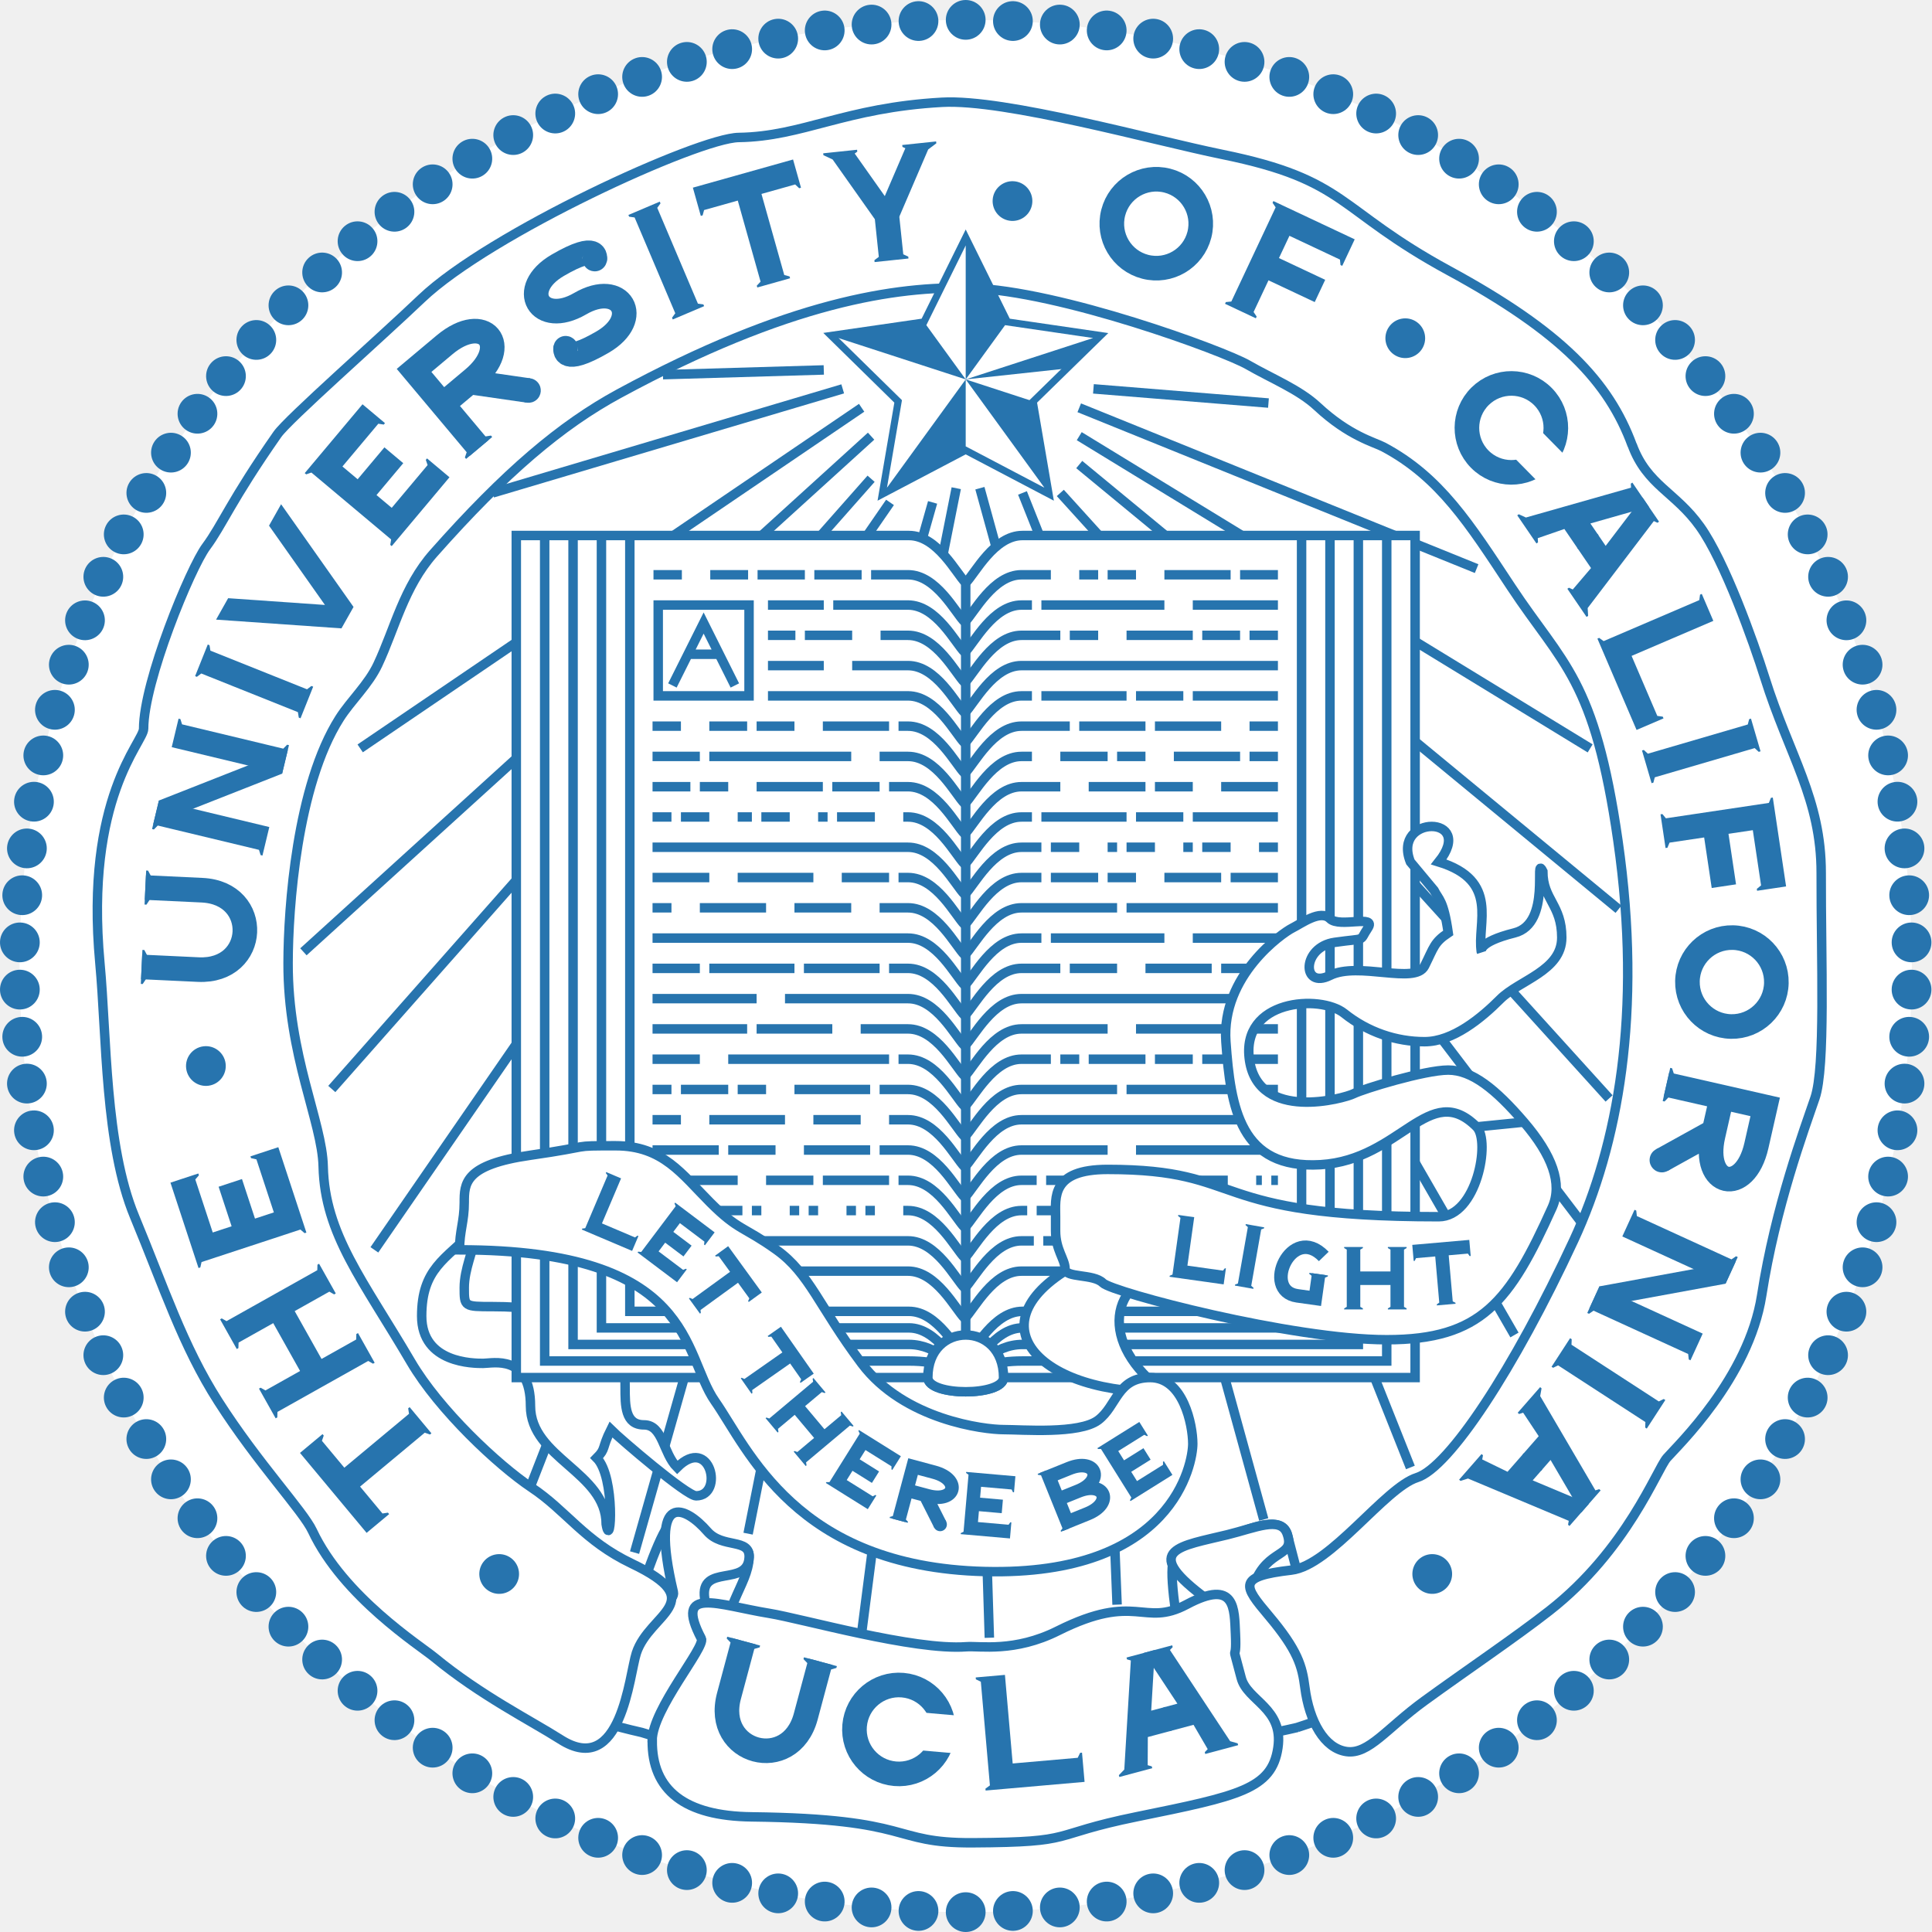
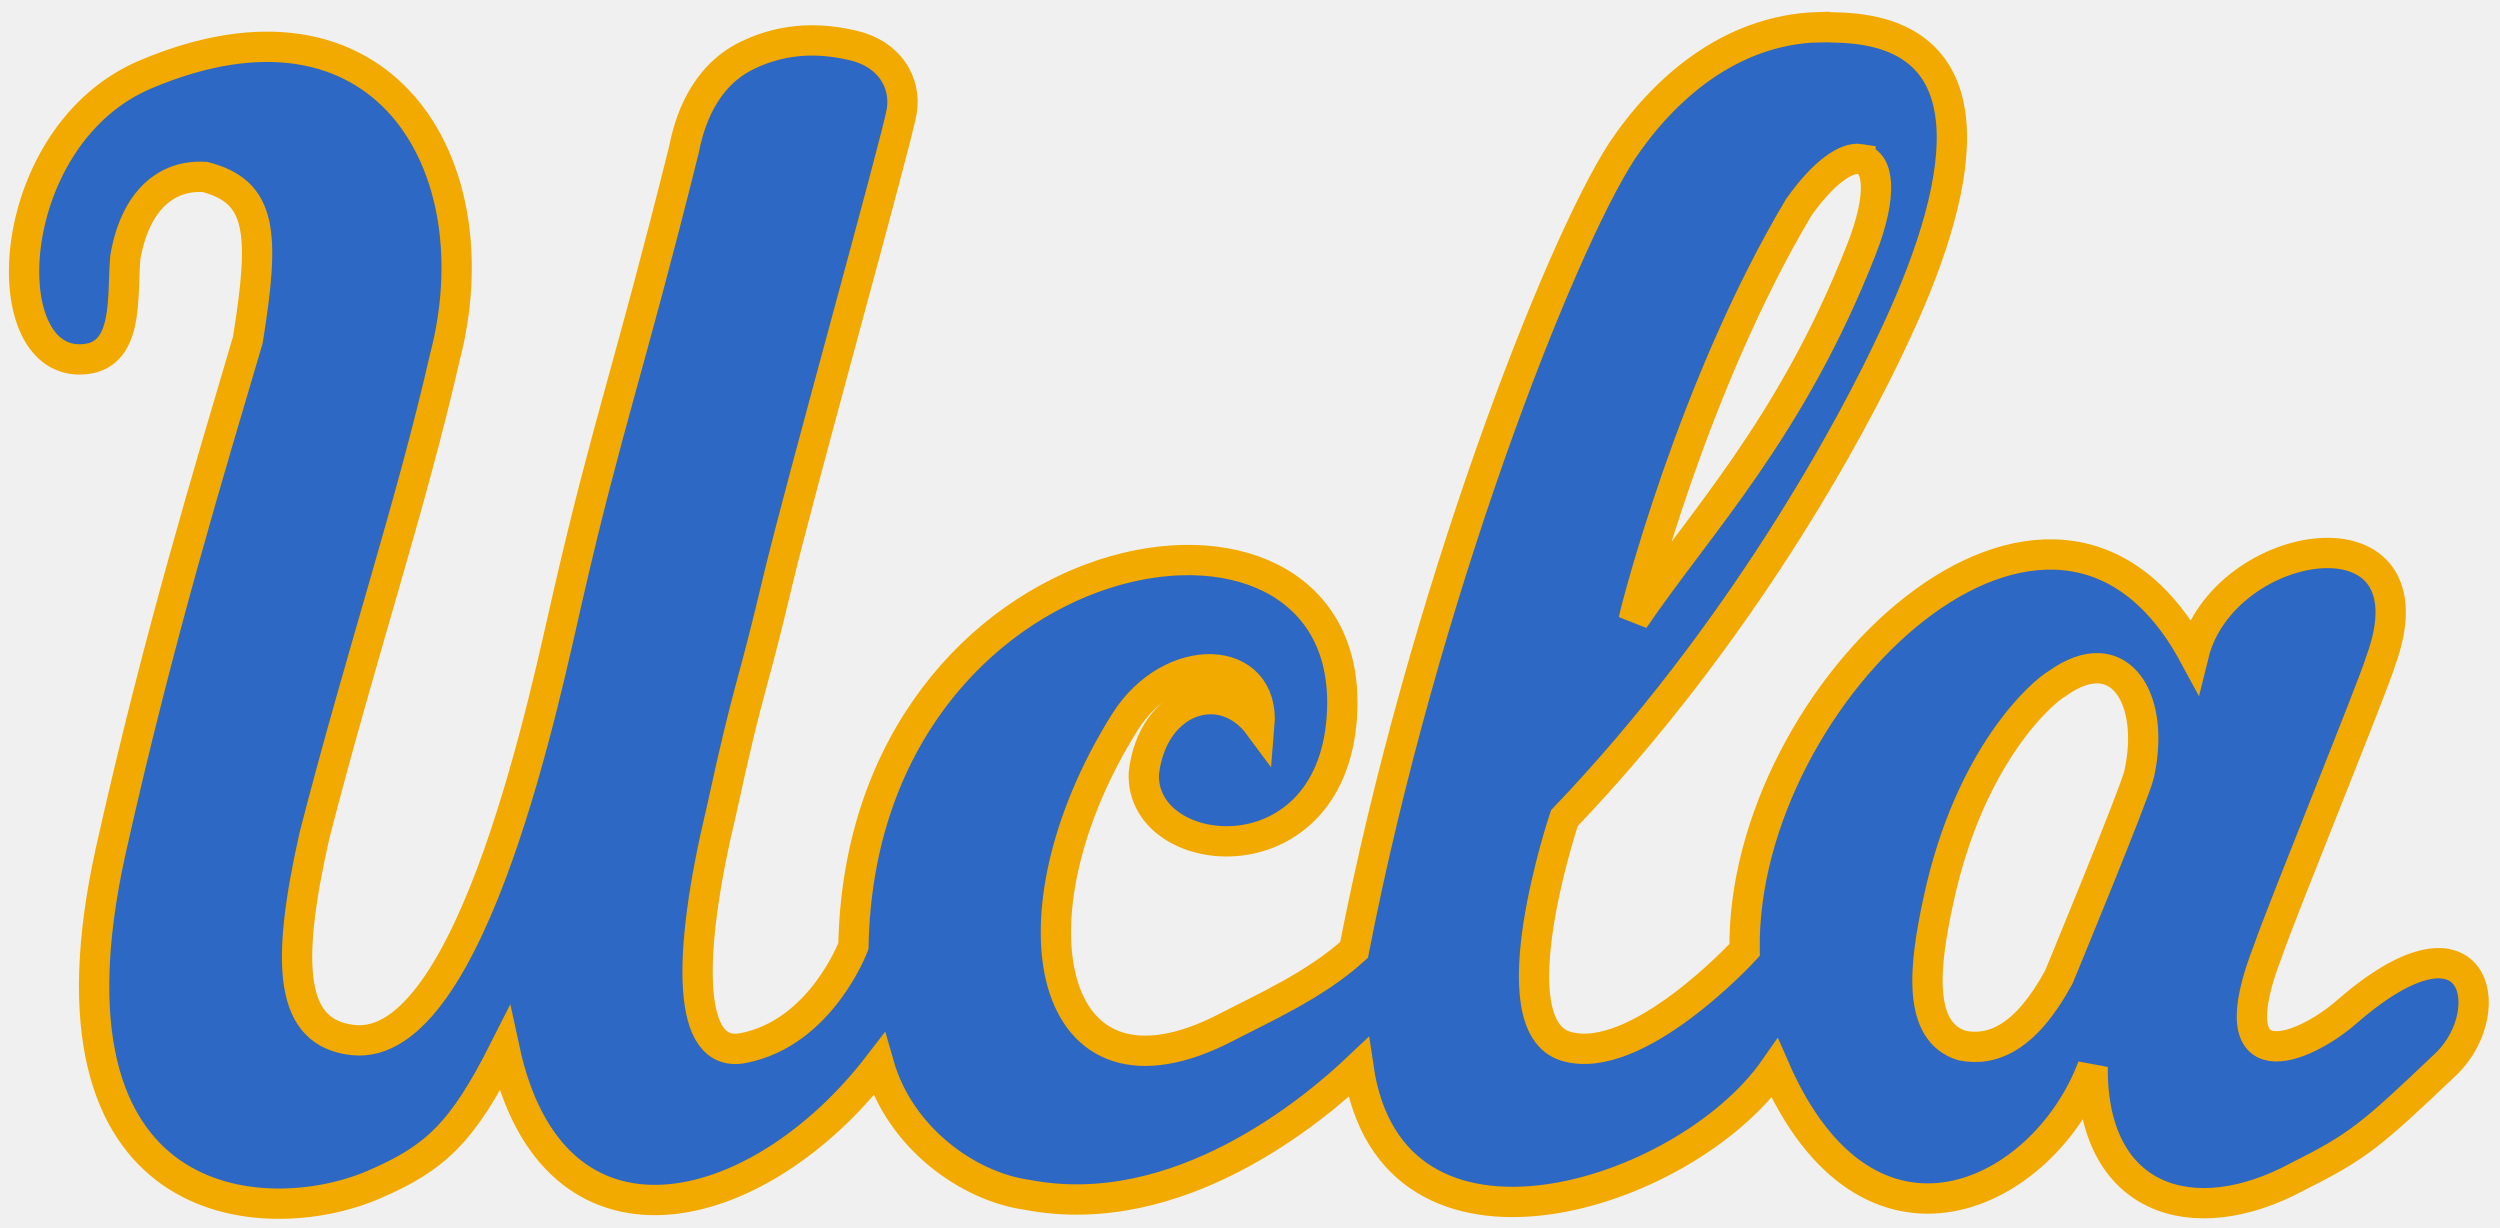
- <svg xmlns="http://www.w3.org/2000/svg" width="204.138" height="204.2" viewBox="-110 -110 204.138 204.2">
-   <g transform="translate(-7.931 -7.9)">
-     <circle r="100" style="fill:#fff" />
-     <circle cy="100" r="2.1" style="fill:#2774ae" />
-     <circle cy="100" r="2.1" style="fill:#2774ae" transform="rotate(2.86)" />
-     <circle cy="100" r="2.1" style="fill:#2774ae" transform="rotate(5.71)" />
-     <circle cy="100" r="2.1" style="fill:#2774ae" transform="rotate(8.57)" />
-     <circle cy="100" r="2.1" style="fill:#2774ae" transform="rotate(11.43)" />
-     <circle cy="100" r="2.1" style="fill:#2774ae" transform="rotate(14.29)" />
-     <circle cy="100" r="2.1" style="fill:#2774ae" transform="rotate(17.14)" />
-     <circle cy="100" r="2.1" style="fill:#2774ae" transform="rotate(20)" />
-     <circle cy="100" r="2.1" style="fill:#2774ae" transform="rotate(22.86)" />
-     <circle cy="100" r="2.1" style="fill:#2774ae" transform="rotate(25.71)" />
-     <circle cy="100" r="2.1" style="fill:#2774ae" transform="rotate(28.57)" />
-     <circle cy="100" r="2.1" style="fill:#2774ae" transform="rotate(31.43)" />
-     <circle cy="100" r="2.1" style="fill:#2774ae" transform="rotate(34.29)" />
-     <circle cy="100" r="2.1" style="fill:#2774ae" transform="rotate(37.14)" />
-     <circle cy="100" r="2.1" style="fill:#2774ae" transform="rotate(40)" />
-     <circle cy="100" r="2.1" style="fill:#2774ae" transform="rotate(42.86)" />
-     <circle cy="100" r="2.1" style="fill:#2774ae" transform="rotate(45.71)" />
-     <circle cy="100" r="2.1" style="fill:#2774ae" transform="rotate(48.57)" />
-     <circle cy="100" r="2.1" style="fill:#2774ae" transform="rotate(51.43)" />
-     <circle cy="100" r="2.1" style="fill:#2774ae" transform="rotate(54.29)" />
-     <circle cy="100" r="2.1" style="fill:#2774ae" transform="rotate(57.14)" />
-     <circle cy="100" r="2.1" style="fill:#2774ae" transform="rotate(60)" />
-     <circle cy="100" r="2.1" style="fill:#2774ae" transform="rotate(62.86)" />
-     <circle cy="100" r="2.1" style="fill:#2774ae" transform="rotate(65.71)" />
-     <circle cy="100" r="2.1" style="fill:#2774ae" transform="rotate(68.57)" />
-     <circle cy="100" r="2.1" style="fill:#2774ae" transform="rotate(71.43)" />
-     <circle cy="100" r="2.1" style="fill:#2774ae" transform="rotate(74.29)" />
-     <circle cy="100" r="2.1" style="fill:#2774ae" transform="rotate(77.14)" />
-     <circle cy="100" r="2.1" style="fill:#2774ae" transform="rotate(80)" />
-     <circle cy="100" r="2.1" style="fill:#2774ae" transform="rotate(82.86)" />
-     <circle cy="100" r="2.1" style="fill:#2774ae" transform="rotate(85.71)" />
-     <circle cy="100" r="2.1" style="fill:#2774ae" transform="rotate(88.57)" />
-     <circle cy="100" r="2.1" style="fill:#2774ae" transform="rotate(91.43)" />
-     <circle cy="100" r="2.1" style="fill:#2774ae" transform="rotate(94.29)" />
-     <circle cy="100" r="2.1" style="fill:#2774ae" transform="rotate(97.14)" />
-     <circle cy="100" r="2.1" style="fill:#2774ae" transform="rotate(100)" />
-     <circle cy="100" r="2.1" style="fill:#2774ae" transform="rotate(102.86)" />
-     <circle cy="100" r="2.1" style="fill:#2774ae" transform="rotate(105.71)" />
-     <circle cy="100" r="2.1" style="fill:#2774ae" transform="rotate(108.57)" />
-     <circle cy="100" r="2.1" style="fill:#2774ae" transform="rotate(111.43)" />
-     <circle cy="100" r="2.1" style="fill:#2774ae" transform="rotate(114.29)" />
-     <circle cy="100" r="2.1" style="fill:#2774ae" transform="rotate(117.14)" />
-     <circle cy="100" r="2.1" style="fill:#2774ae" transform="rotate(120)" />
-     <circle cy="100" r="2.1" style="fill:#2774ae" transform="rotate(122.86)" />
-     <circle cy="100" r="2.1" style="fill:#2774ae" transform="rotate(125.71)" />
-     <circle cy="100" r="2.1" style="fill:#2774ae" transform="rotate(128.57)" />
-     <circle cy="100" r="2.1" style="fill:#2774ae" transform="rotate(131.43)" />
-     <circle cy="100" r="2.1" style="fill:#2774ae" transform="rotate(134.29)" />
-     <circle cy="100" r="2.1" style="fill:#2774ae" transform="rotate(137.14)" />
-     <circle cy="100" r="2.1" style="fill:#2774ae" transform="rotate(140)" />
-     <circle cy="100" r="2.1" style="fill:#2774ae" transform="rotate(142.86)" />
-     <circle cy="100" r="2.1" style="fill:#2774ae" transform="rotate(145.71)" />
-     <circle cy="100" r="2.1" style="fill:#2774ae" transform="rotate(148.57)" />
-     <circle cy="100" r="2.1" style="fill:#2774ae" transform="rotate(151.43)" />
-     <circle cy="100" r="2.1" style="fill:#2774ae" transform="rotate(154.29)" />
-     <circle cy="100" r="2.1" style="fill:#2774ae" transform="rotate(157.14)" />
-     <circle cy="100" r="2.1" style="fill:#2774ae" transform="rotate(160)" />
-     <circle cy="100" r="2.1" style="fill:#2774ae" transform="rotate(162.86)" />
-     <circle cy="100" r="2.1" style="fill:#2774ae" transform="rotate(165.71)" />
-     <circle cy="100" r="2.1" style="fill:#2774ae" transform="rotate(168.57)" />
-     <circle cy="100" r="2.1" style="fill:#2774ae" transform="rotate(171.43)" />
-     <circle cy="100" r="2.1" style="fill:#2774ae" transform="rotate(174.29)" />
-     <circle cy="100" r="2.1" style="fill:#2774ae" transform="rotate(177.14)" />
-     <circle cy="100" r="2.1" style="fill:#2774ae" transform="scale(-1)" />
-     <circle cy="100" r="2.1" style="fill:#2774ae" transform="rotate(182.86)" />
-     <circle cy="100" r="2.1" style="fill:#2774ae" transform="rotate(185.71)" />
-     <circle cy="100" r="2.1" style="fill:#2774ae" transform="rotate(188.57)" />
-     <circle cy="100" r="2.1" style="fill:#2774ae" transform="rotate(191.43)" />
-     <circle cy="100" r="2.1" style="fill:#2774ae" transform="rotate(194.29)" />
-     <circle cy="100" r="2.1" style="fill:#2774ae" transform="rotate(197.14)" />
-     <circle cy="100" r="2.1" style="fill:#2774ae" transform="rotate(200)" />
-     <circle cy="100" r="2.1" style="fill:#2774ae" transform="rotate(202.86)" />
-     <circle cy="100" r="2.1" style="fill:#2774ae" transform="rotate(205.71)" />
-     <circle cy="100" r="2.1" style="fill:#2774ae" transform="rotate(208.57)" />
-     <circle cy="100" r="2.1" style="fill:#2774ae" transform="rotate(211.43)" />
-     <circle cy="100" r="2.1" style="fill:#2774ae" transform="rotate(214.29)" />
-     <circle cy="100" r="2.1" style="fill:#2774ae" transform="rotate(217.14)" />
-     <circle cy="100" r="2.1" style="fill:#2774ae" transform="rotate(220)" />
-     <circle cy="100" r="2.1" style="fill:#2774ae" transform="rotate(222.86)" />
-     <circle cy="100" r="2.1" style="fill:#2774ae" transform="rotate(225.71)" />
-     <circle cy="100" r="2.1" style="fill:#2774ae" transform="rotate(228.57)" />
-     <circle cy="100" r="2.1" style="fill:#2774ae" transform="rotate(231.43)" />
-     <circle cy="100" r="2.1" style="fill:#2774ae" transform="rotate(234.29)" />
-     <circle cy="100" r="2.1" style="fill:#2774ae" transform="rotate(237.14)" />
-     <circle cy="100" r="2.1" style="fill:#2774ae" transform="rotate(240)" />
-     <circle cy="100" r="2.1" style="fill:#2774ae" transform="rotate(242.86)" />
-     <circle cy="100" r="2.1" style="fill:#2774ae" transform="rotate(245.71)" />
-     <circle cy="100" r="2.1" style="fill:#2774ae" transform="rotate(248.57)" />
-     <circle cy="100" r="2.1" style="fill:#2774ae" transform="rotate(251.43)" />
-     <circle cy="100" r="2.1" style="fill:#2774ae" transform="rotate(254.29)" />
-     <circle cy="100" r="2.1" style="fill:#2774ae" transform="rotate(257.14)" />
-     <circle cy="100" r="2.1" style="fill:#2774ae" transform="rotate(260)" />
-     <circle cy="100" r="2.1" style="fill:#2774ae" transform="rotate(-97.14)" />
-     <circle cy="100" r="2.1" style="fill:#2774ae" transform="rotate(-94.29)" />
-     <circle cy="100" r="2.1" style="fill:#2774ae" transform="rotate(-91.43)" />
-     <circle cy="100" r="2.1" style="fill:#2774ae" transform="rotate(-88.57)" />
-     <circle cy="100" r="2.1" style="fill:#2774ae" transform="rotate(-85.71)" />
-     <circle cy="100" r="2.1" style="fill:#2774ae" transform="rotate(-82.86)" />
-     <circle cy="100" r="2.1" style="fill:#2774ae" transform="rotate(-80)" />
-     <circle cy="100" r="2.1" style="fill:#2774ae" transform="rotate(-77.14)" />
-     <circle cy="100" r="2.1" style="fill:#2774ae" transform="rotate(-74.29)" />
-     <circle cy="100" r="2.1" style="fill:#2774ae" transform="rotate(-71.43)" />
-     <circle cy="100" r="2.1" style="fill:#2774ae" transform="rotate(-68.57)" />
-     <circle cy="100" r="2.1" style="fill:#2774ae" transform="rotate(-65.71)" />
-     <circle cy="100" r="2.1" style="fill:#2774ae" transform="rotate(-62.86)" />
-     <circle cy="100" r="2.1" style="fill:#2774ae" transform="rotate(-60)" />
-     <circle cy="100" r="2.1" style="fill:#2774ae" transform="rotate(-57.14)" />
-     <circle cy="100" r="2.1" style="fill:#2774ae" transform="rotate(-54.29)" />
-     <circle cy="100" r="2.1" style="fill:#2774ae" transform="rotate(-51.43)" />
-     <circle cy="100" r="2.1" style="fill:#2774ae" transform="rotate(-48.57)" />
-     <circle cy="100" r="2.1" style="fill:#2774ae" transform="rotate(-45.71)" />
-     <circle cy="100" r="2.1" style="fill:#2774ae" transform="rotate(-42.86)" />
-     <circle cy="100" r="2.1" style="fill:#2774ae" transform="rotate(-40)" />
-     <circle cy="100" r="2.1" style="fill:#2774ae" transform="rotate(-37.14)" />
-     <circle cy="100" r="2.1" style="fill:#2774ae" transform="rotate(-34.29)" />
-     <circle cy="100" r="2.1" style="fill:#2774ae" transform="rotate(-31.43)" />
-     <circle cy="100" r="2.1" style="fill:#2774ae" transform="rotate(-28.57)" />
-     <circle cy="100" r="2.1" style="fill:#2774ae" transform="rotate(-25.71)" />
-     <circle cy="100" r="2.1" style="fill:#2774ae" transform="rotate(-22.86)" />
-     <circle cy="100" r="2.1" style="fill:#2774ae" transform="rotate(-20)" />
-     <circle cy="100" r="2.1" style="fill:#2774ae" transform="rotate(-17.14)" />
-     <circle cy="100" r="2.1" style="fill:#2774ae" transform="rotate(-14.29)" />
-     <circle cy="100" r="2.1" style="fill:#2774ae" transform="rotate(-11.43)" />
-     <circle cy="100" r="2.1" style="fill:#2774ae" transform="rotate(-8.57)" />
-     <circle cy="100" r="2.1" style="fill:#2774ae" transform="rotate(-5.71)" />
-     <circle cy="100" r="2.1" style="fill:#2774ae" transform="rotate(-2.86)" />
-     <path d="m-15-63-17 .5m19 1.5-37 11m39-9-53 36m54-33L-70-1.5m60-50L-67 13m59-62-54.5 79M-7-45-46 55M-3.5-49-35 62M-1-50.5-23 60m14-5-2 15.5M13.5-61 32-59.5M12-59l42 17M12-56l54 33M12-53 69-6M10-50l58 64M14-40l51 67M24-20l34 59M6-50 47 53M1.5-50.5l30 109m-16-3.5.5 12.5M2 55l.5 16" style="stroke:#2774ae;stroke-width:1" />
-     <path d="M-52 28c-3 3-5.5 4-5.5 9s5.5 5 6.5 5 5-1 5 4.5 8 7 8 12.5c.5 3 1-5-1-7 1-1 .5-1 1.5-3 1 1 8 7 9 7 3 0 1.5-6.5-2-3-1.5-1.5-1.5-4.5-3.5-4.5s-2-2-2-4 0-8.5-14-8.5c-3 0-3 0-3-2s1-4 1-5z" style="fill:#fff;stroke:#2774ae;stroke-width:1" />
-     <path d="M-47.5-45.5H-6c3 0 5 4 6 5 1-1 3-5 6-5h41.5v89H4c0 2-8 2-8 0h-43.5z" style="fill:#fff;stroke:#2774ae;stroke-width:1" />
-     <path d="M-35.5-45.5v82H-6c3 0 5 4 6 5 1-1 3-5 6-5h29.5v-82" style="fill:none;stroke:#2774ae;stroke-width:1" />
-     <path d="M-38.5-45.5v83.75H-6c3 0 5 4 6 5 1-1 3-5 6-5h32.5V-45.5" style="fill:none;stroke:#2774ae;stroke-width:1" />
-     <path d="M-41.5-45.5V40H-6c3 0 5 2.5 6 3.5 1-1 3-3.5 6-3.5h35.5v-85.5" style="fill:none;stroke:#2774ae;stroke-width:1" />
-     <path d="M-44.5-45.5v87.25H-6c3 0 5 .75 6 1.75 1-1 3-1.75 6-1.75h38.5V-45.5" style="fill:none;stroke:#2774ae;stroke-width:1" />
-     <path d="M0-40.5v82" style="stroke:#2774ae;stroke-width:1" />
-     <path d="M-4 43.5c0-6 8-6 8 0 0 2-8 2-8 0z" style="fill:#fff;stroke:#2774ae;stroke-width:1" />
-     <path d="M6-41.35h3m3 0h2m1 0h3m3 0h7m1 0h4m-27 3.2h1m1 0h13m3 0h9m-27 3.2h4m1 0h3m3 0h7m1 0h4m1 0h3m-27 3.2h27m-27 3.2h1m1 0h9m1 0h5m1 0h9m-27 3.2h5m1 0h7m1 0h7m3 0h3m-27 3.2h1m3 0h5m1 0h3m3 0h7m1 0h3m-27 3.2h4m3 0h6m1 0h4m3 0h6m-27 3.2h1m1 0h9m1 0h5m1 0h9m-27 3.2h2m1 0h3m3 0h1m1 0h3m3 0h1m1 0h3m3 0h2M6-9.35h2m1 0h5m1 0h3m3 0h6m1 0h5M6-6.15h10m1 0h16M6-2.95h2m1 0h12m3 0h9M6 .25h4m1 0h5m3 0h7m1 0h6M6 3.45h27M6 6.65h9m3 0h15M6 9.85h3m1 0h2m1 0h6m1 0h4m1 0h8m-27 3.2h10m1 0h16m-27 3.2h27m-27 3.2h9m3 0h15m-27 3.2h1.5m1 0h19.2m3 0h.6m1 0h.7m-27 3.2h.5m1 0H33m-27 3.2h1.2m1 0H33m-27 3.2h27m-66-73.6h3m3 0h4m1 0h5m1 0h5m1 0h4m-27 3.2h18m1 0h8m-27 3.2h15m1 0h5m3 0h3m-27 3.2h18m3 0h6m-27 3.2h27m-27.1 3.2h3m3 0h4m1 0h4m3 0h7m1 0h1m-27 3.2h5m1 0h15m3 0h3m-27 3.2h4m1 0h3m3 0h7m1 0h5m1 0h2m-27 3.2h2m1 0h3m3 0h1.5m1 0h3m3 0h1m1 0h4m3 0h.5m-27 3.2h27m-27 3.2h6m3 0h8m3 0h5m1 0h1m-27 3.2h2m3 0h7m3 0h6m3 0h3m-27 3.2h27m-27 3.2h5m1 0h9m1 0h8m1 0h2m-27 3.2h11m3 0h13m-27 3.2h10m1 0h8m3 0h5m-27 3.2h5m3 0h17m1 0h1m-27 3.2h2m1 0h5m1 0h3m3 0h8m1 0h3m-27 3.2h3m3 0h8m3 0h5m3 0h2m-27 3.2h7m1 0h5m3 0h7m1 0h3m-27 3.2h9m3 0h5m1 0h7m1 0h1m-27 3.2h9.5m1 0h1m3 0h1m1 0h1m3 0h1m1 0h1m3 0h.5m-27 3.2h27m-27 3.2h27m-.5-73.6h.5c3 0 5 4 6 5 1-1 3-5 6-5h.5m-13 3.2h.5c3 0 5 4 6 5 1-1 3-5 6-5h.5m-13 3.2h.5c3 0 5 4 6 5 1-1 3-5 6-5h.5m-13 3.2h.5c3 0 5 4 6 5 1-1 3-5 6-5h.5m-13 3.2h.5c3 0 5 4 6 5 1-1 3-5 6-5h.5m-13 3.2h.5c3 0 5 4 6 5 1-1 3-5 6-5h.5m-13 3.2h.5c3 0 5 4 6 5 1-1 3-5 6-5h.5m-13 3.2h.5c3 0 5 4 6 5 1-1 3-5 6-5h.5m-13 3.2h.5c3 0 5 4 6 5 1-1 3-5 6-5h.5m-13 3.2h.5c3 0 5 4 6 5 1-1 3-5 6-5h.5m-13 3.2h.5c3 0 5 4 6 5 1-1 3-5 6-5h.5m-13 3.2h.5c3 0 5 4 6 5 1-1 3-5 6-5h.5m-13 3.2h.5c3 0 5 4 6 5 1-1 3-5 6-5h.5m-13 3.2h.5c3 0 5 4 6 5 1-1 3-5 6-5h.5m-13 3.2h.5c3 0 5 4 6 5 1-1 3-5 6-5h.5m-13 3.2h.5c3 0 5 4 6 5 1-1 3-5 6-5h.5m-13 3.2h.5c3 0 5 4 6 5 1-1 3-5 6-5h.5m-13 3.2h.5c3 0 5 4 6 5 1-1 3-5 6-5h.5m-13 3.2h.5c3 0 5 4 6 5 1-1 3-5 6-5h.5m-13 3.2h.5c3 0 5 4 6 5 1-1 3-5 6-5h.5m-13 3.2h.5c3 0 5 4 6 5 1-1 3-5 6-5h.5m-13 3.2h.5c3 0 5 4 6 5 1-1 3-5 6-5h.5m-13 3.2h.5c3 0 5 4 6 5 1-1 3-5 6-5h.5m-13 3.2h.5c3 0 5 4 6 5 1-1 3-5 6-5h.5m-13 3.2" style="fill:none;stroke:#2774ae;stroke-width:1" />
-     <path d="M-32.5-38.15v9.6h9.6v-9.6z" style="fill:#fff;stroke:#fff;stroke-width:4" />
-     <path d="M-32.5-38.15v9.6h9.6v-9.6zm1.5 8.5 3.3-6.6 3.3 6.6m-4.95-3.3h3.3" style="fill:none;stroke:#2774ae;stroke-width:1" />
-     <path d="M21 45c-7-5-6-12 1-13l-7-2c-15 6-9 14.5 4 15Z" style="fill:#fff;stroke:#2774ae;stroke-width:1" />
-     <path d="M-37 19c5 0 7 3 10 6s3.5 2.5 7 5 4.5 6 9 12 13 7 15 7 8 .5 10-1 2-4.5 5.5-4.5 4.5 5 4.5 7-2 14-22 13.5-25-13-28.5-18-2-16-27-16c0-2 .5-3 .5-5s0-4 7-5 4-1 9-1zm46.5 9c0 2 1 3 1 4s3 .5 4 1.5 20 6 30 6 13-4 17.5-14c1.1-2.5 0-5.5-3-9S53.5 11 51 11s-9 2-10 2.5-10 3-11-3.5 7.5-7 10-5 5.5 3 8.5 3 6-2.5 8-4.5S63 .5 63-3s-2-4-2-7c-1-2 1 5.5-3 6.5s-3.5 2-3.5 2c-.5-3 2-7.5-4.5-9.5 4-5-5-5-3 0l2.5 3c.5 1 1 1 1.5 4.5-1.5 1-1.5 1.5-2.5 3.5s-7-.5-10 1-3-3 .5-3.5 2.5 0 3.5-1.5-3 0-4-1-3 .5-4 1-7.5 5-7 12 1.5 13.5 10 13S49 12 54 17c1.5 1.5 0 9.5-4 9.5-25 0-20-5-35-5-6 0-5.5 3-5.5 5z" style="fill:#fff;stroke:#2774ae;stroke-width:1" />
-     <path d="m59 16.5-5 .5" style="stroke:#2774ae;stroke-width:1" />
-     <path d="M-35.14 68.46c4.31-13.21 4.89-11.29 7.83-7.65 1.52 1.89 4.51-.38 4.42 1.67-.14 3.2-2.86 4.64-3.64 13.55-4.87 2.56-8.01.52-8.62-7.57zm68.96 9.01c-22.43 5.28-10.21-.22-10.89-4.35-2.43-14.83-.88-10.35 4.48-12.64 2.8-1.19 5.88-2.37 6.56-.48 5.58 21.88 5.97 16.15-.16 17.47z" style="fill:#fff;stroke:#2774ae;stroke-width:1" />
-     <path d="M-34.24 81.01c-25.29-5.73 4.13-11.49 3.34-14.84-2.6-11.03 1.35-8.99 3.59-6.41 1.59 1.84 4.51.68 4.42 2.73-.14 3.2-5.24.63-4.7 4.35 1.08 12.63 6.27 18.25-6.65 14.17zm69.3-.53c-22.43 5.28-4.47-9.65-10.1-13.96-6.35-4.86-2.29-5.19 2.7-6.41 2.95-.72 5.63-2 6.31-.11.92 2.55-2.05 1.49-3.48 5.32-1.02 2.72 29.49 7.13 4.56 15.16z" style="fill:#fff;stroke:#2774ae;stroke-width:1" />
-     <path d="M-33.14 81.84c.03-3.32 5.67-9.86 5.2-10.75-2.94-5.62 1.75-3.55 7.17-2.67 3.46.56 15.3 3.95 20.84 3.53 1.4-.11 5.09.62 9.69-1.69 8.33-4.16 8.98-.32 13.6-2.78 5.21-2.78 5.02.51 5.15 3.1.17 3.66-.56.16.61 4.67.63 2.42 4.5 3.19 3.88 7.37-.64 4.39-4.15 5.1-14.89 7.29-9.62 1.96-6.09 2.7-17.38 2.76-8.81.05-6-2.53-23.36-2.74-7.05-.08-10.56-2.8-10.5-8.08z" style="fill:#fff;stroke:#2774ae;stroke-width:1" />
-     <path d="M70.44-55.07c1.57 4.27 4.57 4.97 7.17 8.62 2.61 3.65 5.64 12.14 6.85 15.99 2.58 8.22 5.97 12.8 5.96 20.64-.02 9.25.47 20.47-.66 23.78s-4.17 11.47-5.63 20.85c-1.36 8.73-8.95 15.95-10.02 17.18s-4.2 9.73-12.41 16.15c-3.62 2.83-8.8 6.32-13.23 9.54-3.99 2.9-5.88 5.68-8.22 5.35s-3.94-3.18-4.4-6.78c-.29-2.25-.73-3.91-3.82-7.58-2.67-3.17-3.39-4.15 2.39-4.82 4.14-.48 9.9-8.72 13.28-9.78s10.22-11.4 16.58-25.1c4.62-9.98 7.28-23.95 4.66-42.19-2.47-17.2-5.83-18.57-11.29-26.84-4.41-6.68-7.52-11.62-13.5-14.8-.94-.5-3.62-1.14-6.98-4.27-1.94-1.81-4.82-2.95-7.35-4.41S9.97-71.38.5-71.65c-7.81-.22-19.21 1.43-37.15 11.16-6.11 3.32-11.99 8.28-19.6 16.88-3.14 3.55-4.09 7.93-5.88 11.74-.99 2.12-2.86 3.82-4.05 5.69-4.52 7.12-5.43 20.02-5.44 25.85-.03 9.8 3.61 16.83 3.71 21.52.16 7.17 4.23 12.06 9.27 20.65 2.99 5.1 9.2 10.91 12.73 13.27 3.73 2.48 5.55 5.63 10.61 8.05 8.41 4.02 1.87 5.24.49 9.46-.76 2.33-1.57 13.24-8.02 9.13-3.14-2-8.42-4.63-13.35-8.69-1.49-1.23-9.6-6.39-12.87-13.36-.99-2.11-5.77-7.14-9.95-13.68-3.75-5.86-5.74-12.05-8.85-19.54C-91 18.88-90.78 7.49-91.51-.3c-1.63-17.56 4.62-23.34 4.62-24.78 0-5 4.95-17.01 6.62-19.25 1.67-2.25 2.62-4.85 7.52-11.86 1.12-1.6 10.72-10.05 15.24-14.36 7.21-6.87 29.22-16.96 33.52-17.02 6.79-.1 11.18-3.15 21.49-3.72 6.68-.37 22.3 4.02 29.61 5.51 13.3 2.71 12.02 5.79 23.95 12.28C63-67.02 67.97-61.74 70.44-55.04z" style="fill:#fff;stroke:#2774ae;stroke-width:1" />
-     <path d="M-.294-.405 0-1l.294.595.657.096-.475.464.112.654L0 .5l-.588.309.112-.654L-.95-.31z" style="fill:#fff;stroke:#2774ae;stroke-width:.05" transform="matrix(15 0 0 15 0 -62)" />
-     <path d="M0 0v-1l.294.595zm0 0 .951-.309-.238.232zm0 0 .476.155.112.654zm0 0v.5l-.588.309zm0 0-.951-.309.657-.096z" style="fill:#2774ae" transform="matrix(15 0 0 15 0 -62)" />
-     <circle cy="81" r="2.1" style="fill:#2774ae" transform="rotate(37.5)" />
-     <circle cy="81" r="2.1" style="fill:#2774ae" transform="rotate(-37.5)" />
-     <circle cy="81" r="2.1" style="fill:#2774ae" transform="rotate(82.5)" />
-     <circle cy="81" r="2.1" style="fill:#2774ae" transform="rotate(215)" />
-     <circle cy="81" r="2.1" style="fill:#2774ae" transform="rotate(183.5)" />
-     <path d="M5.5-2.9V-6h-11v3.1h.2l.3-.5h3.7v8.9l-.5.3V6h3.6v-.2l-.5-.3v-8.9H5l.3.5z" style="fill:#2774ae" transform="rotate(230.2 -18.972 40.5)" />
-     <path d="M-6-6v.2l.5.3v11l-.5.3V6h3.6v-.2l-.5-.3v-11l.5-.3V-6zM6-6v.2l-.5.3v11l.5.3V6H2.4v-.2l.5-.3v-11l-.5-.3V-6z" style="fill:#2774ae" transform="rotate(240.7 -23.714 40.5)" />
-     <path d="M-5 1.3H5v-2.6H-5z" style="fill:#2774ae" transform="rotate(240.7 -23.714 40.5)" />
-     <path d="M2.5 1.3v-2.6h-4.4v-2.1H4l.3.5h.2V-6H-5v.2l.5.3v11l-.5.3V6h9.5V2.9h-.2l-.3.5h-5.9V1.3z" style="fill:#2774ae" transform="rotate(251.8 -29.317 40.5)" />
-     <path d="M-4.2-6v6c0 6.3 8.4 6.3 8.4 0v-6" style="fill:none;stroke:#2774ae;stroke-width:2.6" transform="rotate(-87.3 -42.455 40.5)" />
-     <path d="M-2.4-6v.2l-.5.3h-2.6l-.5-.3V-6zm4.8 0v.2l.5.3h2.6l.5-.3V-6z" style="fill:#2774ae" transform="rotate(-87.3 -42.455 40.5)" />
-     <path d="M-6 5.8V6h3.1V-6H-6v.2l.5.3v11zm12 0V6H2.9V-6H6v.2l-.5.3v11z" style="fill:#2774ae" transform="rotate(-76.5 -51.374 40.5)" />
-     <path d="M2.9 6h2.6L-2.9-6h-2.6z" style="fill:#2774ae" transform="rotate(-76.5 -51.374 40.5)" />
-     <path d="M-1.8-6v.2l.5.3v11l-.5.3V6h3.6v-.2l-.5-.3v-11l.5-.3V-6z" style="fill:#2774ae" transform="rotate(-68.2 -59.818 40.5)" />
-     <path d="M-1.3 6h2.6L7-6H4.4zh2.6L-4.4-6H-7z" style="fill:#2774ae" transform="rotate(-60.6 -69.307 40.5)" />
-     <path d="M2.5 1.3v-2.6h-4.4v-2.1H4l.3.5h.2V-6H-5v.2l.5.3v11l-.5.3V6h9.5V2.9h-.2l-.3.5h-5.9V1.3z" style="fill:#2774ae" transform="rotate(-50 -86.853 40.5)" />
-     <g transform="rotate(-40 -111.273 40.5)">
-       <path d="M-4.2 6V-4.7H0C5.5-4.7 5.5 0 0 0h-4.2m3.7 0 4.2 4.7" style="fill:none;stroke:#2774ae;stroke-width:2.6" />
-       <circle cx="3.7" cy="4.7" r="1.3" style="fill:#2774ae" />
-       <path d="M-2.4 6v-.2l-.5-.3h-2.6l-.5.3V6z" style="fill:#2774ae" />
-     </g>
-     <g transform="rotate(-30.2 -150.1 40.5)">
-       <path d="M-3.7 3.3S-5 4.7 0 4.7 5 0 0 0s-5-4.7 0-4.7 3.7 1.4 3.7 1.4" style="fill:none;stroke:#2774ae;stroke-width:2.6" />
-       <circle cx="-3.7" cy="3.3" r="1.3" style="fill:#2774ae" />
-       <circle cx="3.7" cy="-3.3" r="1.3" style="fill:#2774ae" />
-     </g>
-     <path d="M-1.8-6v.2l.5.3v11l-.5.3V6h3.6v-.2l-.5-.3v-11l.5-.3V-6z" style="fill:#2774ae" transform="rotate(-23 -199.064 40.5)" />
-     <path d="M5.5-2.9V-6h-11v3.1h.2l.3-.5h3.7v8.9l-.5.3V6h3.6v-.2l-.5-.3v-8.9H5l.3.5z" style="fill:#2774ae" transform="rotate(-15.7 -293.75 40.5)" />
-     <path d="M-2.4-6H-6v.2l1 .6-.5-.8 4.2 7.5h2.6L-2.9-6v.5l.5-.3z" style="fill:#2774ae" transform="rotate(-6 -772.786 40.5)" />
-     <path d="M2.4-6H6v.2l-1 .6.5-.8-4.2 7.5h-2.6L2.9-6v.5l-.5-.3z" style="fill:#2774ae" transform="rotate(-6 -772.786 40.5)" />
-     <path d="m-1.3 5.5-.5.3V6h3.6v-.2l-.5-.3V1.4h-2.6z" style="fill:#2774ae" transform="rotate(-6 -772.786 40.5)" />
-     <circle r="4.7" style="fill:none;stroke:#2774ae;stroke-width:2.6" transform="rotate(14.4 320.59 40.5)" />
-     <path d="M-1.9-.8v-2.6H4l.3.5h.2V-6H-5v.2l.5.3v11l-.5.3V6h3.6v-.2l-.5-.3V1.8h5.4V-.8z" style="fill:#2774ae" transform="rotate(25.2 181.187 40.5)" />
-     <g transform="rotate(45.4 96.818 40.5)">
-       <circle r="4.7" style="fill:none;stroke:#2774ae;stroke-width:2.6" />
-       <path d="M0-2h6.5v4H0z" style="fill:#fff" />
-     </g>
-     <path d="M.1 2.7V.1h-1.533L.6-6h-3.1v.2l1 .6L-2-6-6 6l.5-.8-1 .6V6h3.6v-.2l-1-.6.5.8.9-3.3z" style="fill:#2774ae" transform="rotate(55.7 76.653 40.5)" />
-     <path d="M-.1 2.7V.1h1.533L-.6-6h3.1v.2l-1 .6L2-6 6 6l-.5-.8 1 .6V6H2.9v-.2l1-.6-.5.8-.9-3.3z" style="fill:#2774ae" transform="rotate(55.7 76.653 40.5)" />
-     <path d="M-5.5-6v.2l.5.3v11l-.5.3V6H5V2.9h-.2l-.3.5h-6.9V-6z" style="fill:#2774ae" transform="rotate(66.8 61.421 40.5)" />
-     <path d="M-1.8-6v.2l.5.3v11l-.5.3V6h3.6v-.2l-.5-.3v-11l.5-.3V-6z" style="fill:#2774ae" transform="rotate(73.7 54.04 40.5)" />
-     <path d="M-1.9-.8v-2.6H4l.3.5h.2V-6H-5v.2l.5.3v11l-.5.3V6h3.6v-.2l-.5-.3V1.8h5.4V-.8z" style="fill:#2774ae" transform="rotate(81.5 47.003 40.5)" />
-     <circle r="4.7" style="fill:none;stroke:#2774ae;stroke-width:2.6" transform="rotate(91.2 39.66 40.5)" />
-     <g transform="rotate(102.8 32.33 40.5)">
-       <path d="M-4.2 6V-4.7H0C5.5-4.7 5.5 0 0 0h-4.2m3.7 0 4.2 4.7" style="fill:none;stroke:#2774ae;stroke-width:2.6" />
-       <circle cx="3.7" cy="4.7" r="1.3" style="fill:#2774ae" />
-       <path d="M-2.4 6v-.2l-.5-.3h-2.6l-.5.3V6z" style="fill:#2774ae" />
-     </g>
-     <path d="M-6 5.8V6h3.1V-6H-6v.2l.5.3v11zm12 0V6H2.9V-6H6v.2l-.5.3v11z" style="fill:#2774ae" transform="rotate(114.6 26 40.5)" />
-     <path d="M2.9 6h2.6L-2.9-6h-2.6z" style="fill:#2774ae" transform="rotate(114.6 26 40.5)" />
-     <path d="M-1.8-6v.2l.5.3v11l-.5.3V6h3.6v-.2l-.5-.3v-11l.5-.3V-6z" style="fill:#2774ae" transform="rotate(123 21.99 40.5)" />
-     <path d="M.1 2.7V.1h-1.533L.6-6h-3.1v.2l1 .6L-2-6-6 6l.5-.8-1 .6V6h3.6v-.2l-1-.6.5.8.9-3.3z" style="fill:#2774ae" transform="rotate(131.2 18.372 40.5)" />
-     <path d="M-.1 2.7V.1h1.533L-.6-6h3.1v.2l-1 .6L2-6 6 6l-.5-.8 1 .6V6H2.9v-.2l1-.6-.5.8-.9-3.3z" style="fill:#2774ae" transform="rotate(131.2 18.372 40.5)" />
-     <path d="M-4.2-6v6c0 6.3 8.4 6.3 8.4 0v-6" style="fill:none;stroke:#2774ae;stroke-width:2.6" transform="rotate(15 -307.628 -40.5)" />
-     <path d="M-2.4-6v.2l-.5.3h-2.6l-.5-.3V-6zm4.8 0v.2l.5.3h2.6l.5-.3V-6z" style="fill:#2774ae" transform="rotate(15 -307.628 -40.5)" />
-     <g transform="rotate(5 -927.603 -40.5)">
-       <circle r="4.7" style="fill:none;stroke:#2774ae;stroke-width:2.6" />
-       <path d="M0-2h6.5v4H0z" style="fill:#fff" />
-     </g>
-     <path d="M-5.5-6v.2l.5.3v11l-.5.3V6H5V2.9h-.2l-.3.5h-6.9V-6z" style="fill:#2774ae" transform="rotate(-5 927.603 -40.5)" />
-     <path d="M.1 2.7V.1h-1.533L.6-6h-3.1v.2l1 .6L-2-6-6 6l.5-.8-1 .6V6h3.6v-.2l-1-.6.5.8.9-3.3z" style="fill:#2774ae" transform="rotate(-15 307.628 -40.5)" />
-     <path d="M-.1 2.7V.1h1.533L-.6-6h3.1v.2l-1 .6L2-6 6 6l-.5-.8 1 .6V6H2.9v-.2l1-.6-.5.8-.9-3.3z" style="fill:#2774ae" transform="rotate(-15 307.628 -40.5)" />
-     <path d="M-5.5-6v.2l.5.3v11l-.5.3V6H5V2.9h-.2l-.3.5h-6.9V-6z" style="fill:#2774ae" transform="rotate(23 -82.147 -76.702)scale(.55)" />
-     <path d="M2.5 1.3v-2.6h-4.4v-2.1H4l.3.5h.2V-6H-5v.2l.5.3v11l-.5.3V6h9.5V2.9h-.2l-.3.5h-5.9V1.3z" style="fill:#2774ae" transform="rotate(37 -59.034 -30.927)scale(.55)" />
-     <path d="M5.5-2.9V-6h-11v3.1h.2l.3-.5h3.7v8.9l-.5.3V6h3.6v-.2l-.5-.3v-8.9H5l.3.5z" style="fill:#2774ae" transform="rotate(54 -46.364 -8.514)scale(.55)" />
-     <path d="M5.5-2.9V-6h-11v3.1h.2l.3-.5h3.7v8.9l-.5.3V6h3.6v-.2l-.5-.3v-8.9H5l.3.5z" style="fill:#2774ae" transform="rotate(55 -51.07 1.56)scale(.55)" />
-     <path d="M-6-6v.2l.5.3v11l-.5.3V6h3.6v-.2l-.5-.3v-11l.5-.3V-6zM6-6v.2l-.5.3v11l.5.3V6H2.4v-.2l.5-.3v-11l-.5-.3V-6z" style="fill:#2774ae" transform="rotate(50 -59.933 6.408)scale(.55)" />
-     <path d="M-5 1.3H5v-2.6H-5z" style="fill:#2774ae" transform="rotate(50 -59.933 6.408)scale(.55)" />
-     <path d="M2.5 1.3v-2.6h-4.4v-2.1H4l.3.5h.2V-6H-5v.2l.5.3v11l-.5.3V6h9.5V2.9h-.2l-.3.5h-5.9V1.3z" style="fill:#2774ae" transform="rotate(32 -98.29 7.992)scale(.55)" />
-     <g transform="rotate(15 -214.681 12.808)scale(.55)">
-       <path d="M-4.2 6V-4.7H0C5.5-4.7 5.5 0 0 0h-4.2m3.7 0 4.2 4.7" style="fill:none;stroke:#2774ae;stroke-width:2.6" />
-       <circle cx="3.7" cy="4.7" r="1.3" style="fill:#2774ae" />
-       <path d="M-2.4 6v-.2l-.5-.3h-2.6l-.5.3V6z" style="fill:#2774ae" />
-     </g>
-     <path d="M2.5 1.3v-2.6h-4.4v-2.1H4l.3.5h.2V-6H-5v.2l.5.3v11l-.5.3V6h9.5V2.9h-.2l-.3.5h-5.9V1.3z" style="fill:#2774ae" transform="rotate(5 -651.507 57.13)scale(.55)" />
-     <path d="M-4.2 1.3v-6H0C5.5-4.7 5.5 0 0 0h-4.2m0-1.3v6H0C5.5 4.7 5.5 0 0 0h-4.2" style="fill:none;stroke:#2774ae;stroke-width:2.6" transform="rotate(-22 148.711 -2.86)scale(.55)" />
-     <path d="M-6 5.8V6h1.8l-1.3-.5zm0-11.6V-6h1.8l-1.3.5z" style="fill:#2774ae" transform="rotate(-22 148.711 -2.86)scale(.55)" />
-     <path d="M2.5 1.3v-2.6h-4.4v-2.1H4l.3.5h.2V-6H-5v.2l.5.3v11l-.5.3V6h9.5V2.9h-.2l-.3.5h-5.9V1.3z" style="fill:#2774ae" transform="rotate(-32 100.196 -5.237)scale(.55)" />
-     <path d="M-5.5-6v.2l.5.3v11l-.5.3V6H5V2.9h-.2l-.3.5h-6.9V-6z" style="fill:#2774ae" transform="rotate(8 -202.01 193.758)scale(.55)" />
-     <path d="M-1.8-6v.2l.5.3v11l-.5.3V6h3.6v-.2l-.5-.3v-11l.5-.3V-6z" style="fill:#2774ae" transform="rotate(10 -160.451 186.8)scale(.55)" />
-     <path d="M4-3.5C-3-9-7 4.7 0 4.7h3.5V0" style="fill:none;stroke:#2774ae;stroke-width:2.6" transform="rotate(8 -213.256 269.272)scale(.55)" />
-     <path d="M5.3 0v.2l-.5.3H2.2L1.7.2V0z" style="fill:#2774ae" transform="rotate(8 -213.256 269.272)scale(.55)" />
-     <path d="M-6-6v.2l.5.3v11l-.5.3V6h3.6v-.2l-.5-.3v-11l.5-.3V-6zM6-6v.2l-.5.3v11l.5.3V6H2.4v-.2l.5-.3v-11l-.5-.3V-6z" style="fill:#2774ae" transform="matrix(.55 0 0 .55 43.3 33)" />
-     <path d="M-5 1.3H5v-2.6H-5z" style="fill:#2774ae" transform="matrix(.55 0 0 .55 43.3 33)" />
-     <path d="M5.5-2.9V-6h-11v3.1h.2l.3-.5h3.7v8.9l-.5.3V6h3.6v-.2l-.5-.3v-8.9H5l.3.5z" style="fill:#2774ae" transform="rotate(-5 397.436 -562.07)scale(.55)" />
-   </g>
+ <svg xmlns="http://www.w3.org/2000/svg" height="122.79" width="250" viewBox="0 0 250 122.787">
+   <path d="m181.84 2.716c-8.947 0.274-15.565 6.322-19.617 12.346-6.362 9.798-19.941 44.682-26.817 79.93-3.876 3.53-9.274 5.911-12.699 7.699-18.184 9.494-22.355-11.107-10.228-30.468 4.574-7.304 14.088-6.939 13.461 0.37-3.714-5.036-10.709-2.703-11.554 4.718-0.428 9.118 19.295 11.022 19.84-6.437 0.804-25.955-48.08-17.875-48.885 23.736 0 0-3.232 8.689-11.032 10.199-5.626 1.093-5.654-9.176-2.165-23.736 2.899-13.332 2.835-11.137 5.663-23.103 2.103-8.876 11.878-43.91 12.366-46.837 0.477-2.922-1.262-5.75-4.841-6.584-2.899-0.676-6.605-0.963-10.627 0.998-4.372 2.133-5.78 6.69-6.303 9.383-5.46 21.925-7.719 27.713-11.595 44.622-2.024 8.653-9.459 45.801-21.518 44.451-6.298-0.7-6.776-7.367-3.861-20.38 4.698-18.275 9.641-32.902 13.033-47.789 5.115-19.458-6.286-38.412-29.927-28.384-14.144 5.998-15.366 28.599-6.514 28.49 5.01-0.06 4.15-6.274 4.518-10.251 1.003-5.693 4.136-8.235 7.951-7.998 5.675 1.48 6.046 5.434 4.295 16.296-3.722 12.66-8.879 29.442-13.72 51.136-8.07 36.576 15.486 37.973 26.242 33.37 6.231-2.666 8.929-5.194 13.15-13.561 4.788 22.21 25.248 17.39 37.438 1.537 2.099 7.338 8.957 12.189 14.782 13.004 15.135 2.937 28.701-8.498 33.166-12.734 3.271 22.297 32.694 12.959 41.633 0.111 9.325 21.347 26.894 12.85 31.787-0.17-0.12 13.388 10.023 16.63 20.468 10.997 6.099-3.061 7.31-4.075 15.016-11.413 5.329-5.389 2.799-16.296-10.117-5.041-4.206 3.669-13.144 7.43-7.769-6.308 1.138-3.399 10.62-26.695 11.202-28.795 5.874-15.987-15.755-12.589-18.696-0.669-14.031-25.921-45.262 3.775-44.907 29.546 0 0-10.759 11.74-17.857 9.63-7.098-2.107-0.164-22.815-0.164-22.815 17.482-18.293 28.676-38.757 33.202-48.624 7.409-15.927 9.179-30.099-5.973-30.438-0.616-0.036-1.229-0.043-1.824-0.025zm4.213 13.191c1.822 0.297 2.263 3.486 0.094 9.031-7.042 17.971-16.258 27.442-22.762 37.003 0.113-0.717 5.856-23.386 16.495-41.218 2.502-3.531 4.756-5.048 6.173-4.818zm23.789 50.916c3.567 0.133 5.354 4.864 4.061 10.633-0.417 1.859-8.016 20.245-8.016 20.245-3.245 5.994-6.565 7.478-9.682 6.854-4.529-1.405-3.78-7.979-2.382-14.424 3.102-14.624 10.46-20.98 11.906-21.776 1.537-1.108 2.925-1.576 4.113-1.532z" stroke="#f2a900" stroke-width="3.031" fill="#2d68c4" />
</svg>
